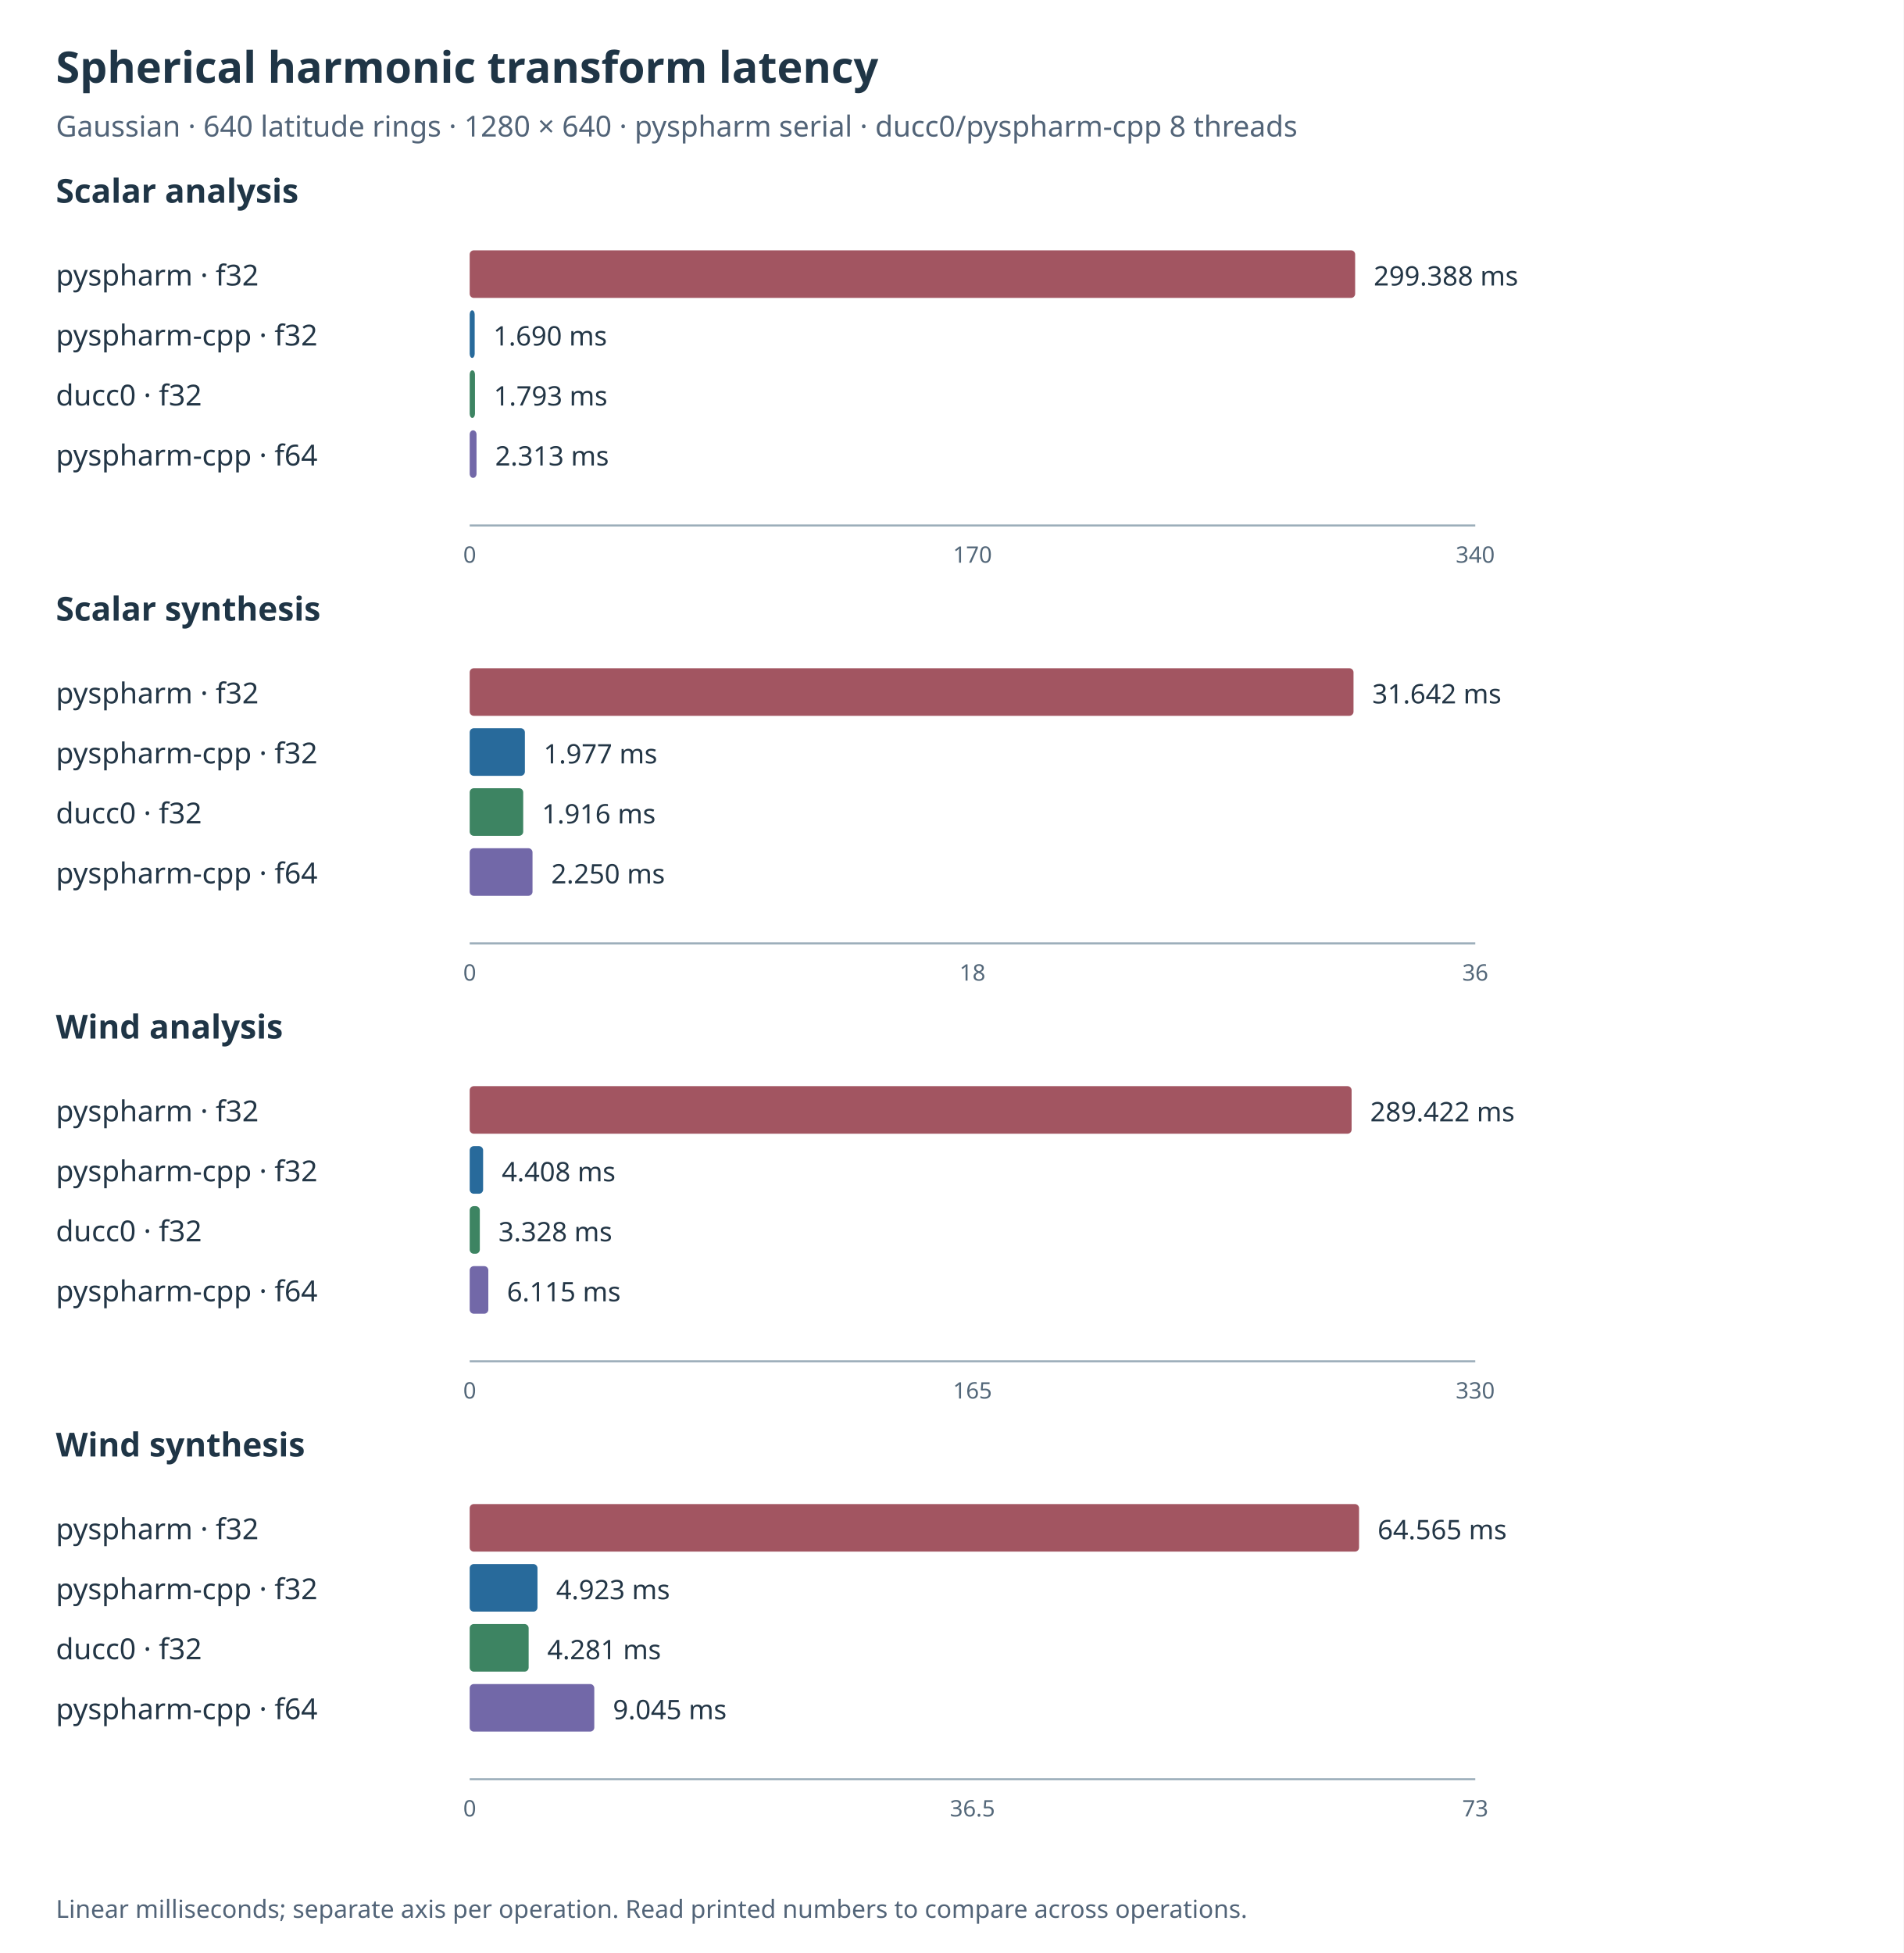
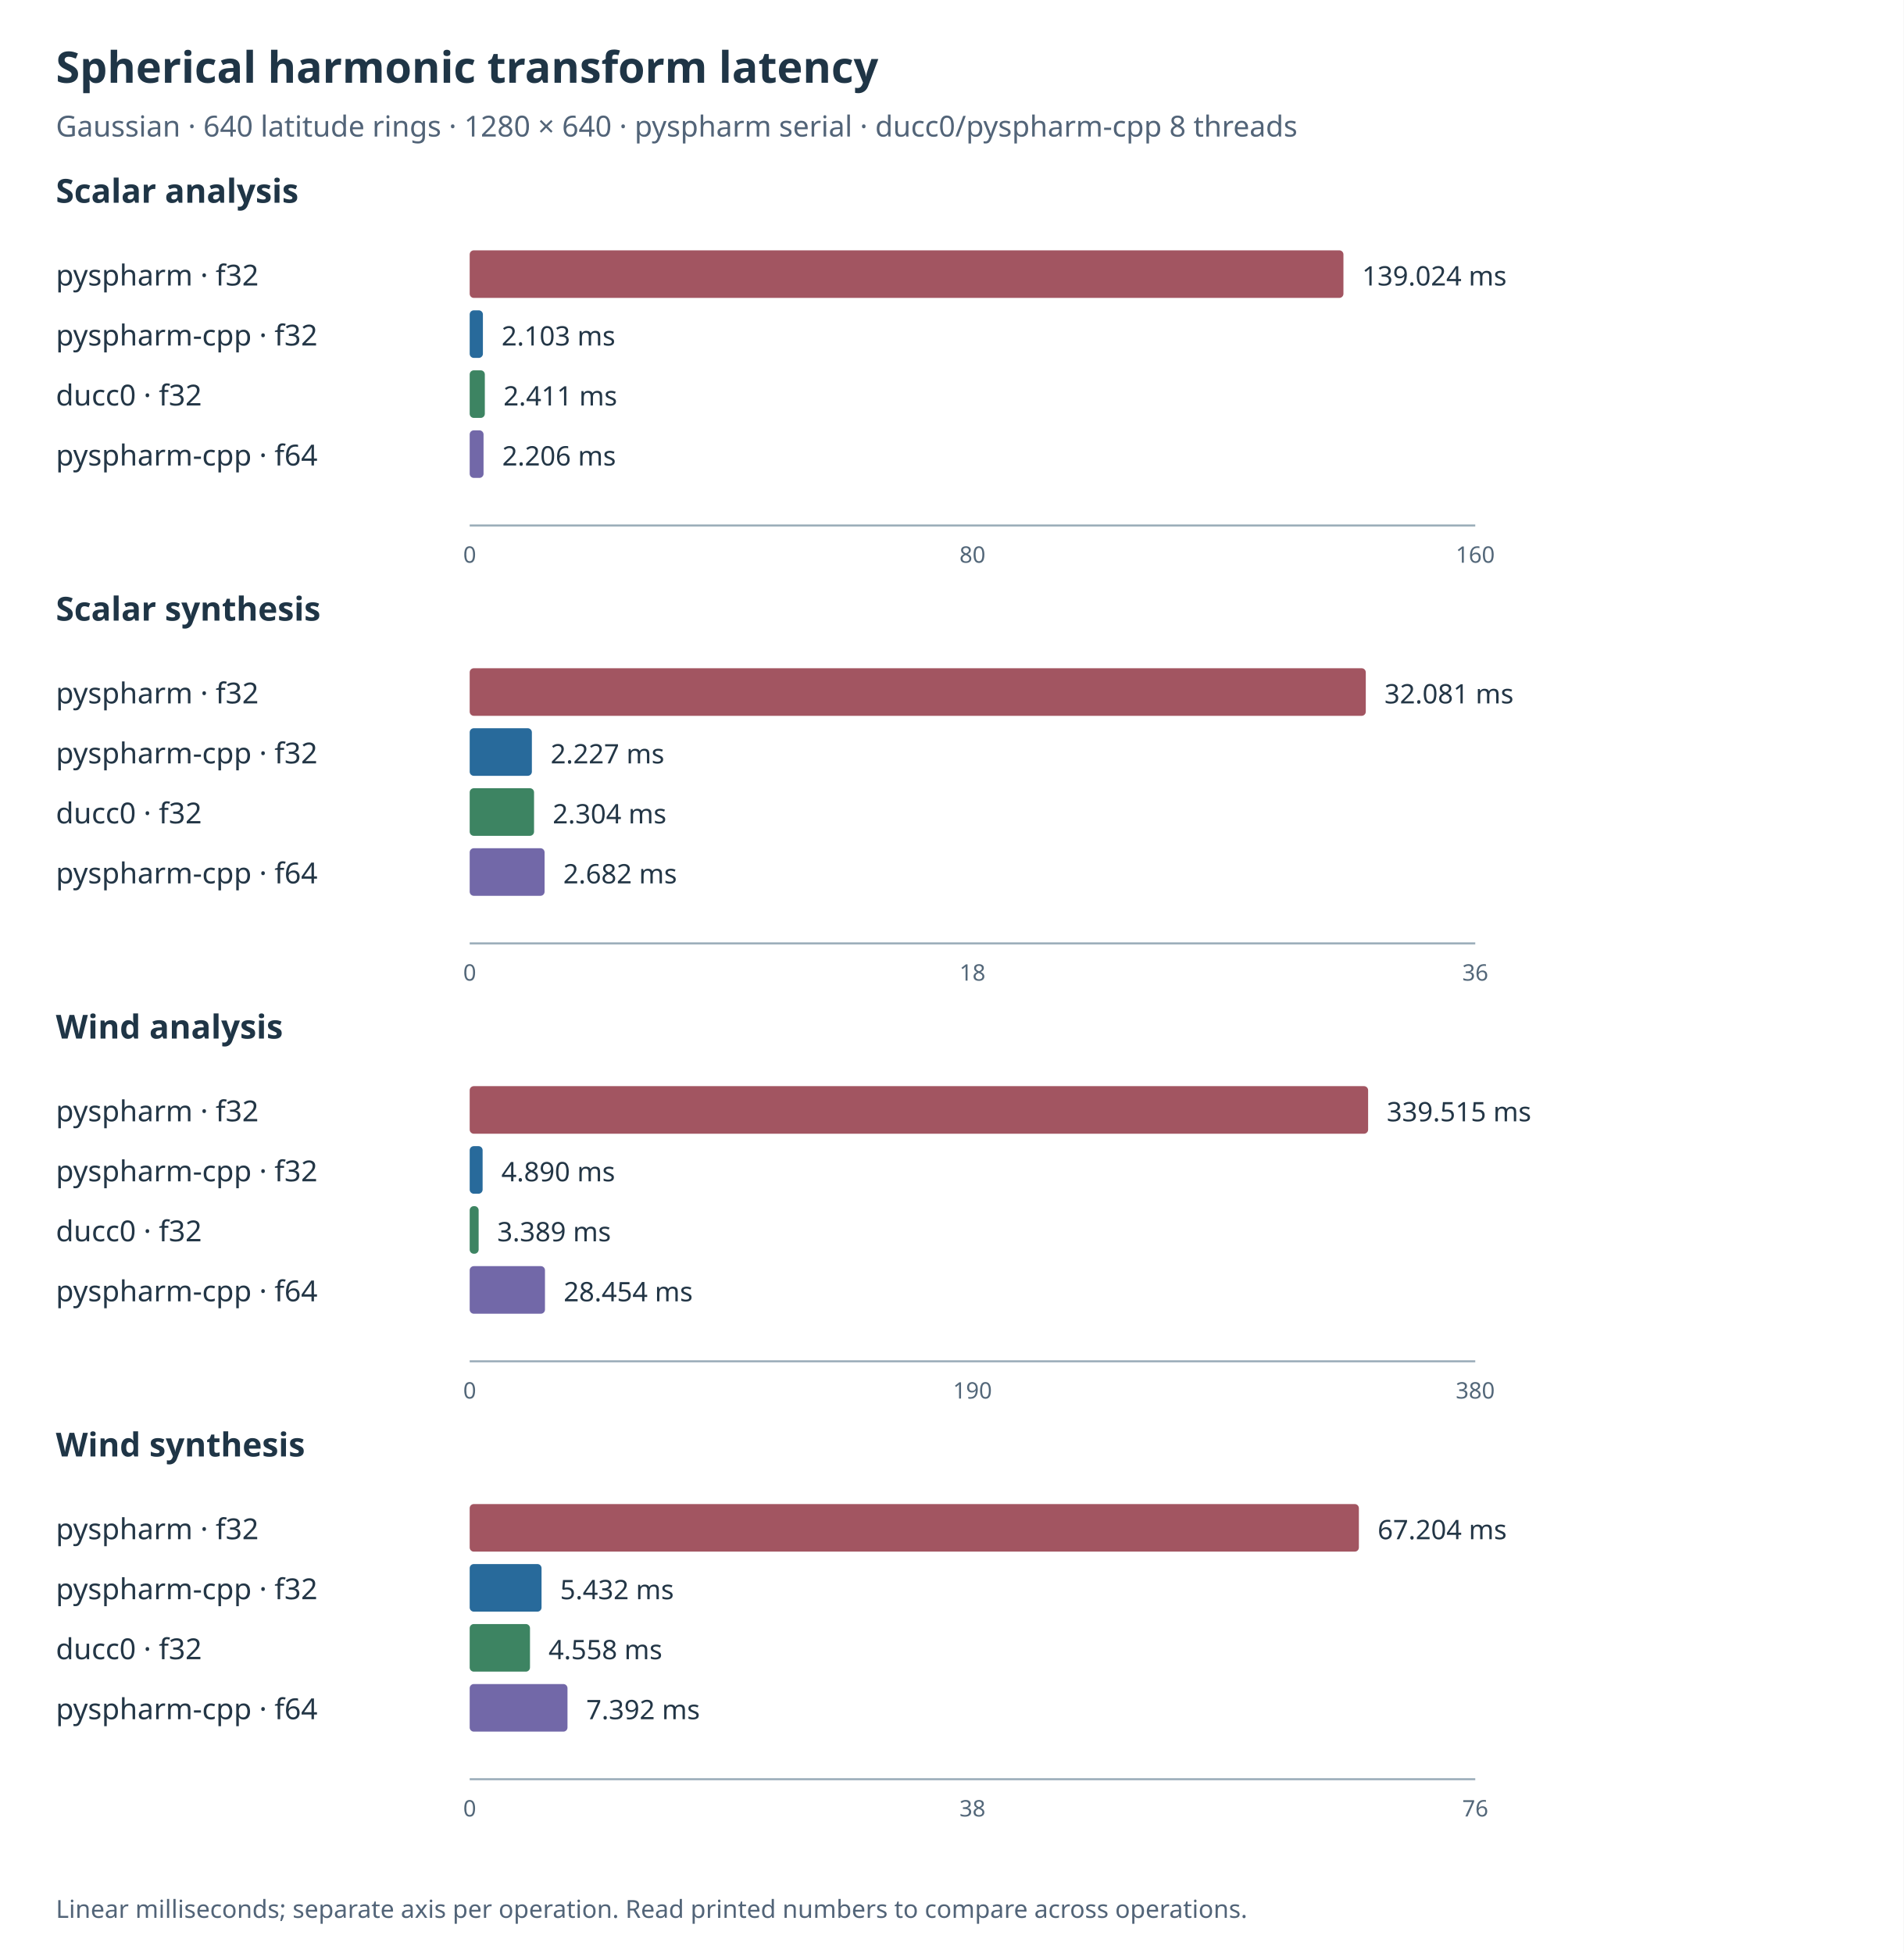
<svg xmlns="http://www.w3.org/2000/svg" width="920" height="944" viewBox="0 0 920 944" role="img" aria-labelledby="t d">
  <rect width="920" height="944" fill="white" />
  <text x="27" y="40" font-size="21" font-family="sans-serif" font-weight="600" fill="#1f3546">Spherical harmonic transform latency</text>
  <text x="27" y="66" font-size="14" font-family="sans-serif" fill="#526478">Gaussian · 640 latitude rings · 1280 × 640 · pyspharm serial · ducc0/pyspharm-cpp 8 threads</text>
  <text x="27" y="98" font-size="16" font-family="sans-serif" font-weight="600" fill="#1f3546">Scalar analysis</text>
  <text x="27" y="138" font-family="sans-serif" font-size="14" fill="#233646">pyspharm · f32</text>
-   <rect x="227" y="121" width="427.95" height="23" fill="#a25561" rx="2" />
-   <text x="663.9" y="138" font-family="sans-serif" font-size="13" fill="#233646">299.388 ms</text>
+   <rect x="227" y="121" width="422.29" height="23" fill="#a25561" rx="2" />
+   <text x="658.3" y="138" font-family="sans-serif" font-size="13" fill="#233646">139.024 ms</text>
  <text x="27" y="167" font-family="sans-serif" font-size="14" fill="#233646">pyspharm-cpp · f32</text>
-   <rect x="227" y="150" width="2.42" height="23" fill="#286a9b" rx="2" />
-   <text x="238.4" y="167" font-family="sans-serif" font-size="13" fill="#233646">1.690 ms</text>
+   <rect x="227" y="150" width="6.39" height="23" fill="#286a9b" rx="2" />
+   <text x="242.4" y="167" font-family="sans-serif" font-size="13" fill="#233646">2.103 ms</text>
  <text x="27" y="196" font-family="sans-serif" font-size="14" fill="#233646">ducc0 · f32</text>
-   <rect x="227" y="179" width="2.56" height="23" fill="#3d8462" rx="2" />
-   <text x="238.6" y="196" font-family="sans-serif" font-size="13" fill="#233646">1.793 ms</text>
+   <rect x="227" y="179" width="7.32" height="23" fill="#3d8462" rx="2" />
+   <text x="243.3" y="196" font-family="sans-serif" font-size="13" fill="#233646">2.411 ms</text>
  <text x="27" y="225" font-family="sans-serif" font-size="14" fill="#233646">pyspharm-cpp · f64</text>
-   <rect x="227" y="208" width="3.31" height="23" fill="#7268a8" rx="2" />
-   <text x="239.3" y="225" font-family="sans-serif" font-size="13" fill="#233646">2.313 ms</text>
+   <rect x="227" y="208" width="6.70" height="23" fill="#7268a8" rx="2" />
+   <text x="242.7" y="225" font-family="sans-serif" font-size="13" fill="#233646">2.206 ms</text>
  <line x1="227" x2="713" y1="254" y2="254" stroke="#9caeba" />
  <text x="227.0" y="272" text-anchor="middle" font-size="11" font-family="sans-serif" fill="#536779">0</text>
-   <text x="470.0" y="272" text-anchor="middle" font-size="11" font-family="sans-serif" fill="#536779">170</text>
-   <text x="713.0" y="272" text-anchor="middle" font-size="11" font-family="sans-serif" fill="#536779">340</text>
+   <text x="470.0" y="272" text-anchor="middle" font-size="11" font-family="sans-serif" fill="#536779">80</text>
+   <text x="713.0" y="272" text-anchor="middle" font-size="11" font-family="sans-serif" fill="#536779">160</text>
  <text x="27" y="300" font-size="16" font-family="sans-serif" font-weight="600" fill="#1f3546">Scalar synthesis</text>
  <text x="27" y="340" font-family="sans-serif" font-size="14" fill="#233646">pyspharm · f32</text>
-   <rect x="227" y="323" width="427.16" height="23" fill="#a25561" rx="2" />
-   <text x="663.2" y="340" font-family="sans-serif" font-size="13" fill="#233646">31.642 ms</text>
+   <rect x="227" y="323" width="433.09" height="23" fill="#a25561" rx="2" />
+   <text x="669.1" y="340" font-family="sans-serif" font-size="13" fill="#233646">32.081 ms</text>
  <text x="27" y="369" font-family="sans-serif" font-size="14" fill="#233646">pyspharm-cpp · f32</text>
-   <rect x="227" y="352" width="26.68" height="23" fill="#286a9b" rx="2" />
-   <text x="262.7" y="369" font-family="sans-serif" font-size="13" fill="#233646">1.977 ms</text>
+   <rect x="227" y="352" width="30.06" height="23" fill="#286a9b" rx="2" />
+   <text x="266.1" y="369" font-family="sans-serif" font-size="13" fill="#233646">2.227 ms</text>
  <text x="27" y="398" font-family="sans-serif" font-size="14" fill="#233646">ducc0 · f32</text>
-   <rect x="227" y="381" width="25.87" height="23" fill="#3d8462" rx="2" />
-   <text x="261.9" y="398" font-family="sans-serif" font-size="13" fill="#233646">1.916 ms</text>
+   <rect x="227" y="381" width="31.11" height="23" fill="#3d8462" rx="2" />
+   <text x="267.1" y="398" font-family="sans-serif" font-size="13" fill="#233646">2.304 ms</text>
  <text x="27" y="427" font-family="sans-serif" font-size="14" fill="#233646">pyspharm-cpp · f64</text>
-   <rect x="227" y="410" width="30.37" height="23" fill="#7268a8" rx="2" />
-   <text x="266.4" y="427" font-family="sans-serif" font-size="13" fill="#233646">2.250 ms</text>
+   <rect x="227" y="410" width="36.20" height="23" fill="#7268a8" rx="2" />
+   <text x="272.2" y="427" font-family="sans-serif" font-size="13" fill="#233646">2.682 ms</text>
  <line x1="227" x2="713" y1="456" y2="456" stroke="#9caeba" />
  <text x="227.0" y="474" text-anchor="middle" font-size="11" font-family="sans-serif" fill="#536779">0</text>
  <text x="470.0" y="474" text-anchor="middle" font-size="11" font-family="sans-serif" fill="#536779">18</text>
  <text x="713.0" y="474" text-anchor="middle" font-size="11" font-family="sans-serif" fill="#536779">36</text>
  <text x="27" y="502" font-size="16" font-family="sans-serif" font-weight="600" fill="#1f3546">Wind analysis</text>
  <text x="27" y="542" font-family="sans-serif" font-size="14" fill="#233646">pyspharm · f32</text>
-   <rect x="227" y="525" width="426.24" height="23" fill="#a25561" rx="2" />
-   <text x="662.2" y="542" font-family="sans-serif" font-size="13" fill="#233646">289.422 ms</text>
+   <rect x="227" y="525" width="434.22" height="23" fill="#a25561" rx="2" />
+   <text x="670.2" y="542" font-family="sans-serif" font-size="13" fill="#233646">339.515 ms</text>
  <text x="27" y="571" font-family="sans-serif" font-size="14" fill="#233646">pyspharm-cpp · f32</text>
-   <rect x="227" y="554" width="6.49" height="23" fill="#286a9b" rx="2" />
-   <text x="242.5" y="571" font-family="sans-serif" font-size="13" fill="#233646">4.408 ms</text>
+   <rect x="227" y="554" width="6.25" height="23" fill="#286a9b" rx="2" />
+   <text x="242.3" y="571" font-family="sans-serif" font-size="13" fill="#233646">4.890 ms</text>
  <text x="27" y="600" font-family="sans-serif" font-size="14" fill="#233646">ducc0 · f32</text>
-   <rect x="227" y="583" width="4.90" height="23" fill="#3d8462" rx="2" />
-   <text x="240.9" y="600" font-family="sans-serif" font-size="13" fill="#233646">3.328 ms</text>
+   <rect x="227" y="583" width="4.33" height="23" fill="#3d8462" rx="2" />
+   <text x="240.3" y="600" font-family="sans-serif" font-size="13" fill="#233646">3.389 ms</text>
  <text x="27" y="629" font-family="sans-serif" font-size="14" fill="#233646">pyspharm-cpp · f64</text>
-   <rect x="227" y="612" width="9.01" height="23" fill="#7268a8" rx="2" />
-   <text x="245.0" y="629" font-family="sans-serif" font-size="13" fill="#233646">6.115 ms</text>
+   <rect x="227" y="612" width="36.39" height="23" fill="#7268a8" rx="2" />
+   <text x="272.4" y="629" font-family="sans-serif" font-size="13" fill="#233646">28.454 ms</text>
  <line x1="227" x2="713" y1="658" y2="658" stroke="#9caeba" />
  <text x="227.0" y="676" text-anchor="middle" font-size="11" font-family="sans-serif" fill="#536779">0</text>
-   <text x="470.0" y="676" text-anchor="middle" font-size="11" font-family="sans-serif" fill="#536779">165</text>
-   <text x="713.0" y="676" text-anchor="middle" font-size="11" font-family="sans-serif" fill="#536779">330</text>
+   <text x="470.0" y="676" text-anchor="middle" font-size="11" font-family="sans-serif" fill="#536779">190</text>
+   <text x="713.0" y="676" text-anchor="middle" font-size="11" font-family="sans-serif" fill="#536779">380</text>
  <text x="27" y="704" font-size="16" font-family="sans-serif" font-weight="600" fill="#1f3546">Wind synthesis</text>
  <text x="27" y="744" font-family="sans-serif" font-size="14" fill="#233646">pyspharm · f32</text>
-   <rect x="227" y="727" width="429.84" height="23" fill="#a25561" rx="2" />
-   <text x="665.8" y="744" font-family="sans-serif" font-size="13" fill="#233646">64.565 ms</text>
+   <rect x="227" y="727" width="429.75" height="23" fill="#a25561" rx="2" />
+   <text x="665.8" y="744" font-family="sans-serif" font-size="13" fill="#233646">67.204 ms</text>
  <text x="27" y="773" font-family="sans-serif" font-size="14" fill="#233646">pyspharm-cpp · f32</text>
-   <rect x="227" y="756" width="32.77" height="23" fill="#286a9b" rx="2" />
-   <text x="268.8" y="773" font-family="sans-serif" font-size="13" fill="#233646">4.923 ms</text>
+   <rect x="227" y="756" width="34.73" height="23" fill="#286a9b" rx="2" />
+   <text x="270.7" y="773" font-family="sans-serif" font-size="13" fill="#233646">5.432 ms</text>
  <text x="27" y="802" font-family="sans-serif" font-size="14" fill="#233646">ducc0 · f32</text>
-   <rect x="227" y="785" width="28.50" height="23" fill="#3d8462" rx="2" />
-   <text x="264.5" y="802" font-family="sans-serif" font-size="13" fill="#233646">4.281 ms</text>
+   <rect x="227" y="785" width="29.15" height="23" fill="#3d8462" rx="2" />
+   <text x="265.1" y="802" font-family="sans-serif" font-size="13" fill="#233646">4.558 ms</text>
  <text x="27" y="831" font-family="sans-serif" font-size="14" fill="#233646">pyspharm-cpp · f64</text>
-   <rect x="227" y="814" width="60.22" height="23" fill="#7268a8" rx="2" />
-   <text x="296.2" y="831" font-family="sans-serif" font-size="13" fill="#233646">9.045 ms</text>
+   <rect x="227" y="814" width="47.27" height="23" fill="#7268a8" rx="2" />
+   <text x="283.3" y="831" font-family="sans-serif" font-size="13" fill="#233646">7.392 ms</text>
  <line x1="227" x2="713" y1="860" y2="860" stroke="#9caeba" />
  <text x="227.0" y="878" text-anchor="middle" font-size="11" font-family="sans-serif" fill="#536779">0</text>
-   <text x="470.0" y="878" text-anchor="middle" font-size="11" font-family="sans-serif" fill="#536779">36.5</text>
-   <text x="713.0" y="878" text-anchor="middle" font-size="11" font-family="sans-serif" fill="#536779">73</text>
+   <text x="470.0" y="878" text-anchor="middle" font-size="11" font-family="sans-serif" fill="#536779">38</text>
+   <text x="713.0" y="878" text-anchor="middle" font-size="11" font-family="sans-serif" fill="#536779">76</text>
  <text x="27" y="927" font-size="12" font-family="sans-serif" fill="#526478">Linear milliseconds; separate axis per operation. Read printed numbers to compare across operations.</text>
</svg>
